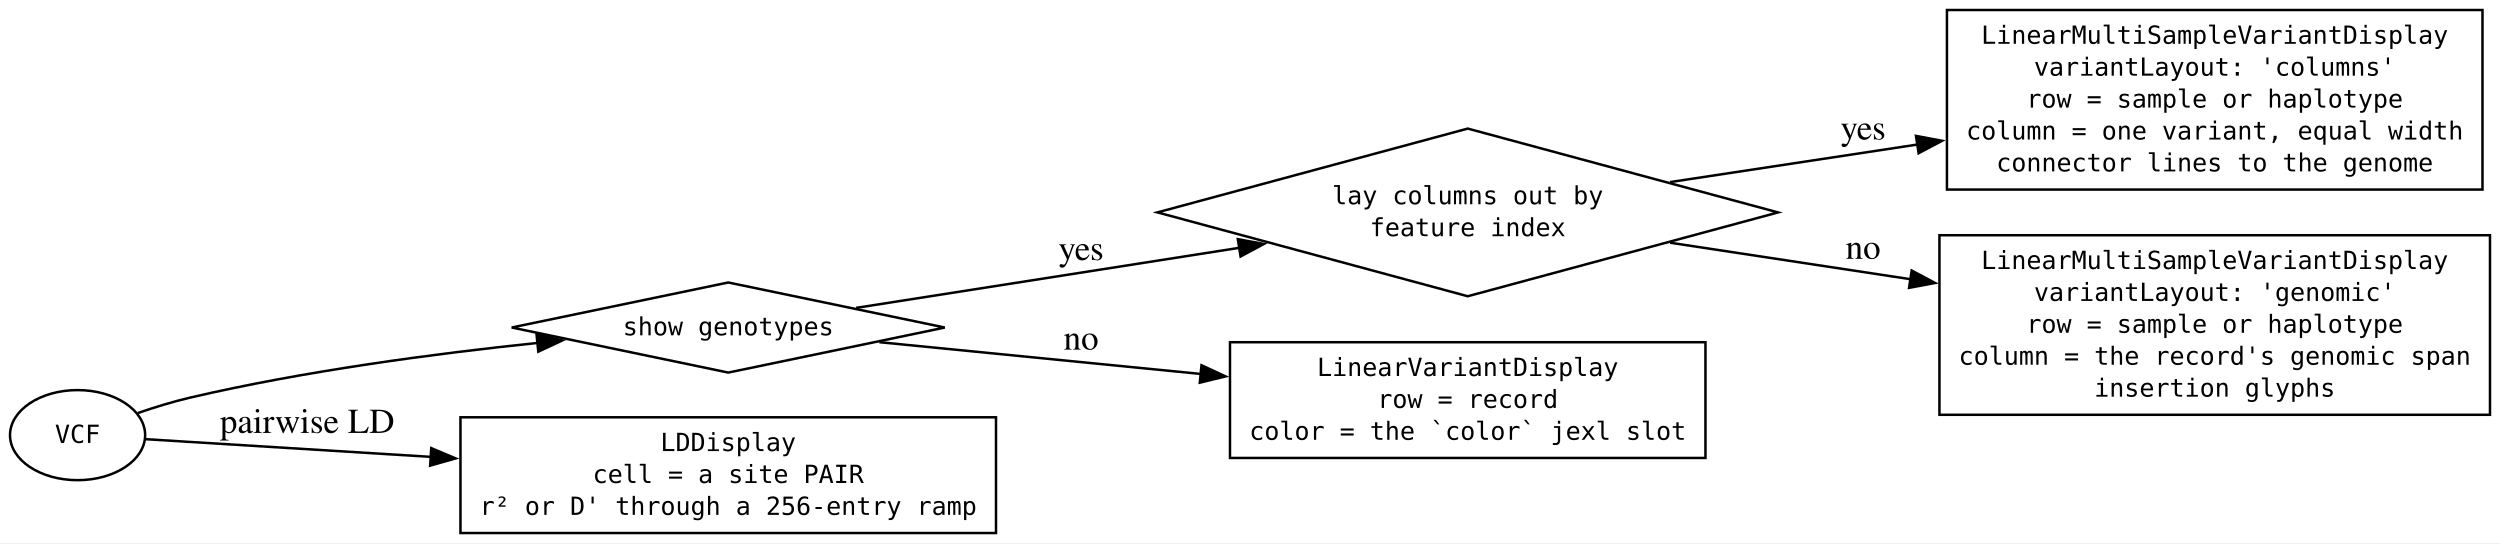
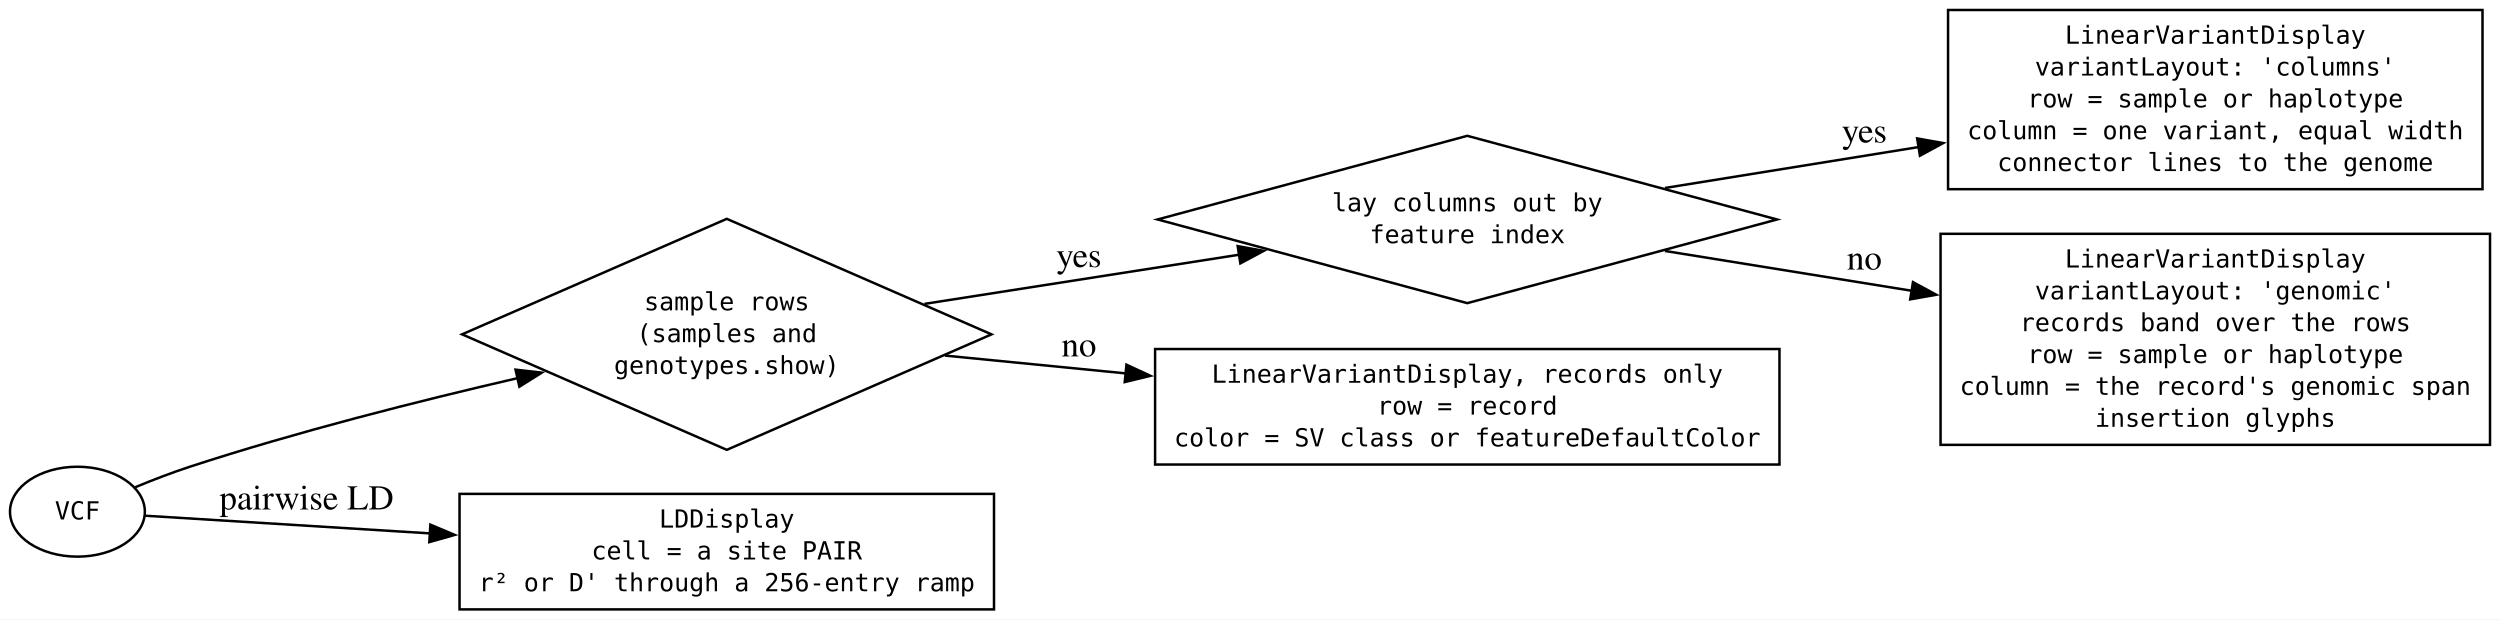
- <svg xmlns="http://www.w3.org/2000/svg" width="999pt" height="217pt" viewBox="0.00 0.00 999.00 217.00">
-   <g id="graph0" class="graph" transform="scale(1 1) rotate(0) translate(4 213)">
-     <polygon fill="white" stroke="none" points="-4,4 -4,-213 995,-213 995,4 -4,4" />
+ <svg xmlns="http://www.w3.org/2000/svg" width="1001pt" height="248pt" viewBox="0.00 0.00 1001.00 248.00">
+   <g id="graph0" class="graph" transform="scale(1 1) rotate(0) translate(4 244)">
+     <polygon fill="white" stroke="none" points="-4,4 -4,-244 997,-244 997,4 -4,4" />
    <g id="node1" class="node">
-       <polygon fill="none" stroke="black" points="287,-100.12 200.47,-82.13 287,-64.12 373.53,-82.12 287,-100.12" />
-       <text xml:space="preserve" text-anchor="middle" x="287" y="-79" font-family="monospace" font-size="10.00">show genotypes</text>
+       <polygon fill="none" stroke="black" points="287,-156.38 181,-110.13 287,-63.88 393,-110.12 287,-156.38" />
+       <text xml:space="preserve" text-anchor="middle" x="287" y="-119.75" font-family="monospace" font-size="10.00">sample rows</text>
+       <text xml:space="preserve" text-anchor="middle" x="287" y="-107" font-family="monospace" font-size="10.00">(samples and</text>
+       <text xml:space="preserve" text-anchor="middle" x="287" y="-94.25" font-family="monospace" font-size="10.00">genotypes.show)</text>
    </g>
    <g id="node2" class="node">
-       <polygon fill="none" stroke="black" points="582.5,-161.62 458.5,-128.13 582.5,-94.62 706.5,-128.12 582.5,-161.62" />
-       <text xml:space="preserve" text-anchor="middle" x="582.5" y="-131.38" font-family="monospace" font-size="10.00">lay columns out by</text>
-       <text xml:space="preserve" text-anchor="middle" x="582.5" y="-118.62" font-family="monospace" font-size="10.00">feature index</text>
+       <polygon fill="none" stroke="black" points="583.5,-189.62 459.5,-156.13 583.5,-122.62 707.5,-156.12 583.5,-189.62" />
+       <text xml:space="preserve" text-anchor="middle" x="583.5" y="-159.38" font-family="monospace" font-size="10.00">lay columns out by</text>
+       <text xml:space="preserve" text-anchor="middle" x="583.5" y="-146.62" font-family="monospace" font-size="10.00">feature index</text>
    </g>
    <g id="edge3" class="edge">
-       <path fill="none" stroke="black" d="M338.12,-89.98C380.06,-96.55 440.94,-106.1 491.32,-113.99" />
-       <polygon fill="black" stroke="black" points="490.64,-117.43 501.06,-115.52 491.73,-110.51 490.64,-117.43" />
-       <text xml:space="preserve" text-anchor="middle" x="426.25" y="-109.08" font-family="Times,serif" font-size="14.00"> yes</text>
+       <path fill="none" stroke="black" d="M366.15,-122.33C404.93,-128.39 451.99,-135.74 492.3,-142.04" />
+       <polygon fill="black" stroke="black" points="491.56,-145.46 501.98,-143.55 492.64,-138.55 491.56,-145.46" />
+       <text xml:space="preserve" text-anchor="middle" x="426.25" y="-137.07" font-family="Times,serif" font-size="14.00"> yes</text>
    </g>
    <g id="node4" class="node">
-       <polygon fill="none" stroke="black" points="677.5,-76.25 487.5,-76.25 487.5,-30 677.5,-30 677.5,-76.25" />
-       <text xml:space="preserve" text-anchor="middle" x="582.5" y="-62.75" font-family="monospace" font-size="10.00">LinearVariantDisplay</text>
-       <text xml:space="preserve" text-anchor="middle" x="582.5" y="-50" font-family="monospace" font-size="10.00">row = record</text>
-       <text xml:space="preserve" text-anchor="middle" x="582.5" y="-37.25" font-family="monospace" font-size="10.00">color = the `color` jexl slot</text>
+       <polygon fill="none" stroke="black" points="708.5,-104.25 458.5,-104.25 458.5,-58 708.5,-58 708.5,-104.25" />
+       <text xml:space="preserve" text-anchor="middle" x="583.5" y="-90.75" font-family="monospace" font-size="10.00">LinearVariantDisplay, records only</text>
+       <text xml:space="preserve" text-anchor="middle" x="583.5" y="-78" font-family="monospace" font-size="10.00">row = record</text>
+       <text xml:space="preserve" text-anchor="middle" x="583.5" y="-65.25" font-family="monospace" font-size="10.00">color = SV class or featureDefaultColor</text>
    </g>
    <g id="edge2" class="edge">
-       <path fill="none" stroke="black" d="M347.39,-76.26C384.22,-72.62 432.59,-67.84 475.79,-63.57" />
-       <polygon fill="black" stroke="black" points="476.12,-67.05 485.73,-62.59 475.44,-60.09 476.12,-67.05" />
-       <text xml:space="preserve" text-anchor="middle" x="426.25" y="-73.31" font-family="Times,serif" font-size="14.00"> no</text>
+       <path fill="none" stroke="black" d="M374.37,-101.62C397.11,-99.38 422.2,-96.91 446.85,-94.48" />
+       <polygon fill="black" stroke="black" points="447.03,-97.98 456.63,-93.52 446.34,-91.02 447.03,-97.98" />
+       <text xml:space="preserve" text-anchor="middle" x="426.25" y="-101.31" font-family="Times,serif" font-size="14.00"> no</text>
    </g>
    <g id="node5" class="node">
-       <polygon fill="none" stroke="black" points="988,-209 774,-209 774,-137.25 988,-137.25 988,-209" />
-       <text xml:space="preserve" text-anchor="middle" x="881" y="-195.5" font-family="monospace" font-size="10.00">LinearMultiSampleVariantDisplay</text>
-       <text xml:space="preserve" text-anchor="middle" x="881" y="-182.75" font-family="monospace" font-size="10.00">variantLayout: 'columns'</text>
-       <text xml:space="preserve" text-anchor="middle" x="881" y="-170" font-family="monospace" font-size="10.00">row = sample or haplotype</text>
-       <text xml:space="preserve" text-anchor="middle" x="881" y="-157.25" font-family="monospace" font-size="10.00">column = one variant, equal width</text>
-       <text xml:space="preserve" text-anchor="middle" x="881" y="-144.5" font-family="monospace" font-size="10.00">connector lines to the genome</text>
+       <polygon fill="none" stroke="black" points="990,-240 776,-240 776,-168.25 990,-168.25 990,-240" />
+       <text xml:space="preserve" text-anchor="middle" x="883" y="-226.5" font-family="monospace" font-size="10.00">LinearVariantDisplay</text>
+       <text xml:space="preserve" text-anchor="middle" x="883" y="-213.75" font-family="monospace" font-size="10.00">variantLayout: 'columns'</text>
+       <text xml:space="preserve" text-anchor="middle" x="883" y="-201" font-family="monospace" font-size="10.00">row = sample or haplotype</text>
+       <text xml:space="preserve" text-anchor="middle" x="883" y="-188.25" font-family="monospace" font-size="10.00">column = one variant, equal width</text>
+       <text xml:space="preserve" text-anchor="middle" x="883" y="-175.5" font-family="monospace" font-size="10.00">connector lines to the genome</text>
    </g>
    <g id="edge4" class="edge">
-       <path fill="none" stroke="black" d="M663.35,-140.24C693.78,-144.86 729.14,-150.23 762.36,-155.27" />
-       <polygon fill="black" stroke="black" points="761.62,-158.7 772.04,-156.74 762.68,-151.78 761.62,-158.7" />
-       <text xml:space="preserve" text-anchor="middle" x="738.75" y="-157.27" font-family="Times,serif" font-size="14.00"> yes</text>
+       <path fill="none" stroke="black" d="M662.66,-168.74C693.81,-173.76 730.33,-179.65 764.54,-185.17" />
+       <polygon fill="black" stroke="black" points="763.63,-188.57 774.06,-186.71 764.75,-181.66 763.63,-188.57" />
+       <text xml:space="preserve" text-anchor="middle" x="740.75" y="-186.95" font-family="Times,serif" font-size="14.00"> yes</text>
    </g>
    <g id="node6" class="node">
-       <polygon fill="none" stroke="black" points="991,-119 771,-119 771,-47.25 991,-47.25 991,-119" />
-       <text xml:space="preserve" text-anchor="middle" x="881" y="-105.5" font-family="monospace" font-size="10.00">LinearMultiSampleVariantDisplay</text>
-       <text xml:space="preserve" text-anchor="middle" x="881" y="-92.75" font-family="monospace" font-size="10.00">variantLayout: 'genomic'</text>
-       <text xml:space="preserve" text-anchor="middle" x="881" y="-80" font-family="monospace" font-size="10.00">row = sample or haplotype</text>
-       <text xml:space="preserve" text-anchor="middle" x="881" y="-67.25" font-family="monospace" font-size="10.00">column = the record's genomic span</text>
-       <text xml:space="preserve" text-anchor="middle" x="881" y="-54.5" font-family="monospace" font-size="10.00">insertion glyphs</text>
+       <polygon fill="none" stroke="black" points="993,-150.38 773,-150.38 773,-65.88 993,-65.88 993,-150.38" />
+       <text xml:space="preserve" text-anchor="middle" x="883" y="-136.88" font-family="monospace" font-size="10.00">LinearVariantDisplay</text>
+       <text xml:space="preserve" text-anchor="middle" x="883" y="-124.12" font-family="monospace" font-size="10.00">variantLayout: 'genomic'</text>
+       <text xml:space="preserve" text-anchor="middle" x="883" y="-111.38" font-family="monospace" font-size="10.00">records band over the rows</text>
+       <text xml:space="preserve" text-anchor="middle" x="883" y="-98.62" font-family="monospace" font-size="10.00">row = sample or haplotype</text>
+       <text xml:space="preserve" text-anchor="middle" x="883" y="-85.88" font-family="monospace" font-size="10.00">column = the record's genomic span</text>
+       <text xml:space="preserve" text-anchor="middle" x="883" y="-73.12" font-family="monospace" font-size="10.00">insertion glyphs</text>
    </g>
    <g id="edge5" class="edge">
-       <path fill="none" stroke="black" d="M663.35,-116.01C692.88,-111.52 727.06,-106.34 759.41,-101.43" />
-       <polygon fill="black" stroke="black" points="759.91,-104.89 769.27,-99.93 758.86,-97.97 759.91,-104.89" />
-       <text xml:space="preserve" text-anchor="middle" x="738.75" y="-109.58" font-family="Times,serif" font-size="14.00"> no</text>
+       <path fill="none" stroke="black" d="M662.66,-143.51C692.9,-138.63 728.21,-132.94 761.54,-127.56" />
+       <polygon fill="black" stroke="black" points="761.95,-131.04 771.27,-125.99 760.84,-124.13 761.95,-131.04" />
+       <text xml:space="preserve" text-anchor="middle" x="740.75" y="-136.07" font-family="Times,serif" font-size="14.00"> no</text>
    </g>
    <g id="node3" class="node">
      <ellipse fill="none" stroke="black" cx="27" cy="-39.12" rx="27" ry="18" />
      <text xml:space="preserve" text-anchor="middle" x="27" y="-36" font-family="monospace" font-size="10.00">VCF</text>
    </g>
    <g id="edge1" class="edge">
-       <path fill="none" stroke="black" d="M51.04,-47.94C57.72,-50.23 65.08,-52.51 72,-54.12 117.53,-64.75 169.51,-71.67 210.84,-75.97" />
-       <polygon fill="black" stroke="black" points="210.39,-79.45 220.7,-76.97 211.1,-72.48 210.39,-79.45" />
+       <path fill="none" stroke="black" d="M50.15,-48.92C57.07,-51.78 64.78,-54.77 72,-57.12 114.74,-71.08 163.31,-83.38 203.36,-92.62" />
+       <polygon fill="black" stroke="black" points="202.42,-95.99 212.94,-94.8 203.97,-89.17 202.42,-95.99" />
    </g>
    <g id="node7" class="node">
      <polygon fill="none" stroke="black" points="394,-46.25 180,-46.25 180,0 394,0 394,-46.25" />
      <text xml:space="preserve" text-anchor="middle" x="287" y="-32.75" font-family="monospace" font-size="10.00">LDDisplay</text>
      <text xml:space="preserve" text-anchor="middle" x="287" y="-20" font-family="monospace" font-size="10.00">cell = a site PAIR</text>
      <text xml:space="preserve" text-anchor="middle" x="287" y="-7.25" font-family="monospace" font-size="10.00">r² or D' through a 256-entry ramp</text>
    </g>
    <g id="edge6" class="edge">
      <path fill="none" stroke="black" d="M54.16,-37.5C81.26,-35.82 125.56,-33.07 168.21,-30.43" />
      <polygon fill="black" stroke="black" points="168.32,-33.93 178.08,-29.82 167.89,-26.94 168.32,-33.93" />
      <text xml:space="preserve" text-anchor="middle" x="117" y="-40.01" font-family="Times,serif" font-size="14.00"> pairwise LD</text>
    </g>
  </g>
</svg>
